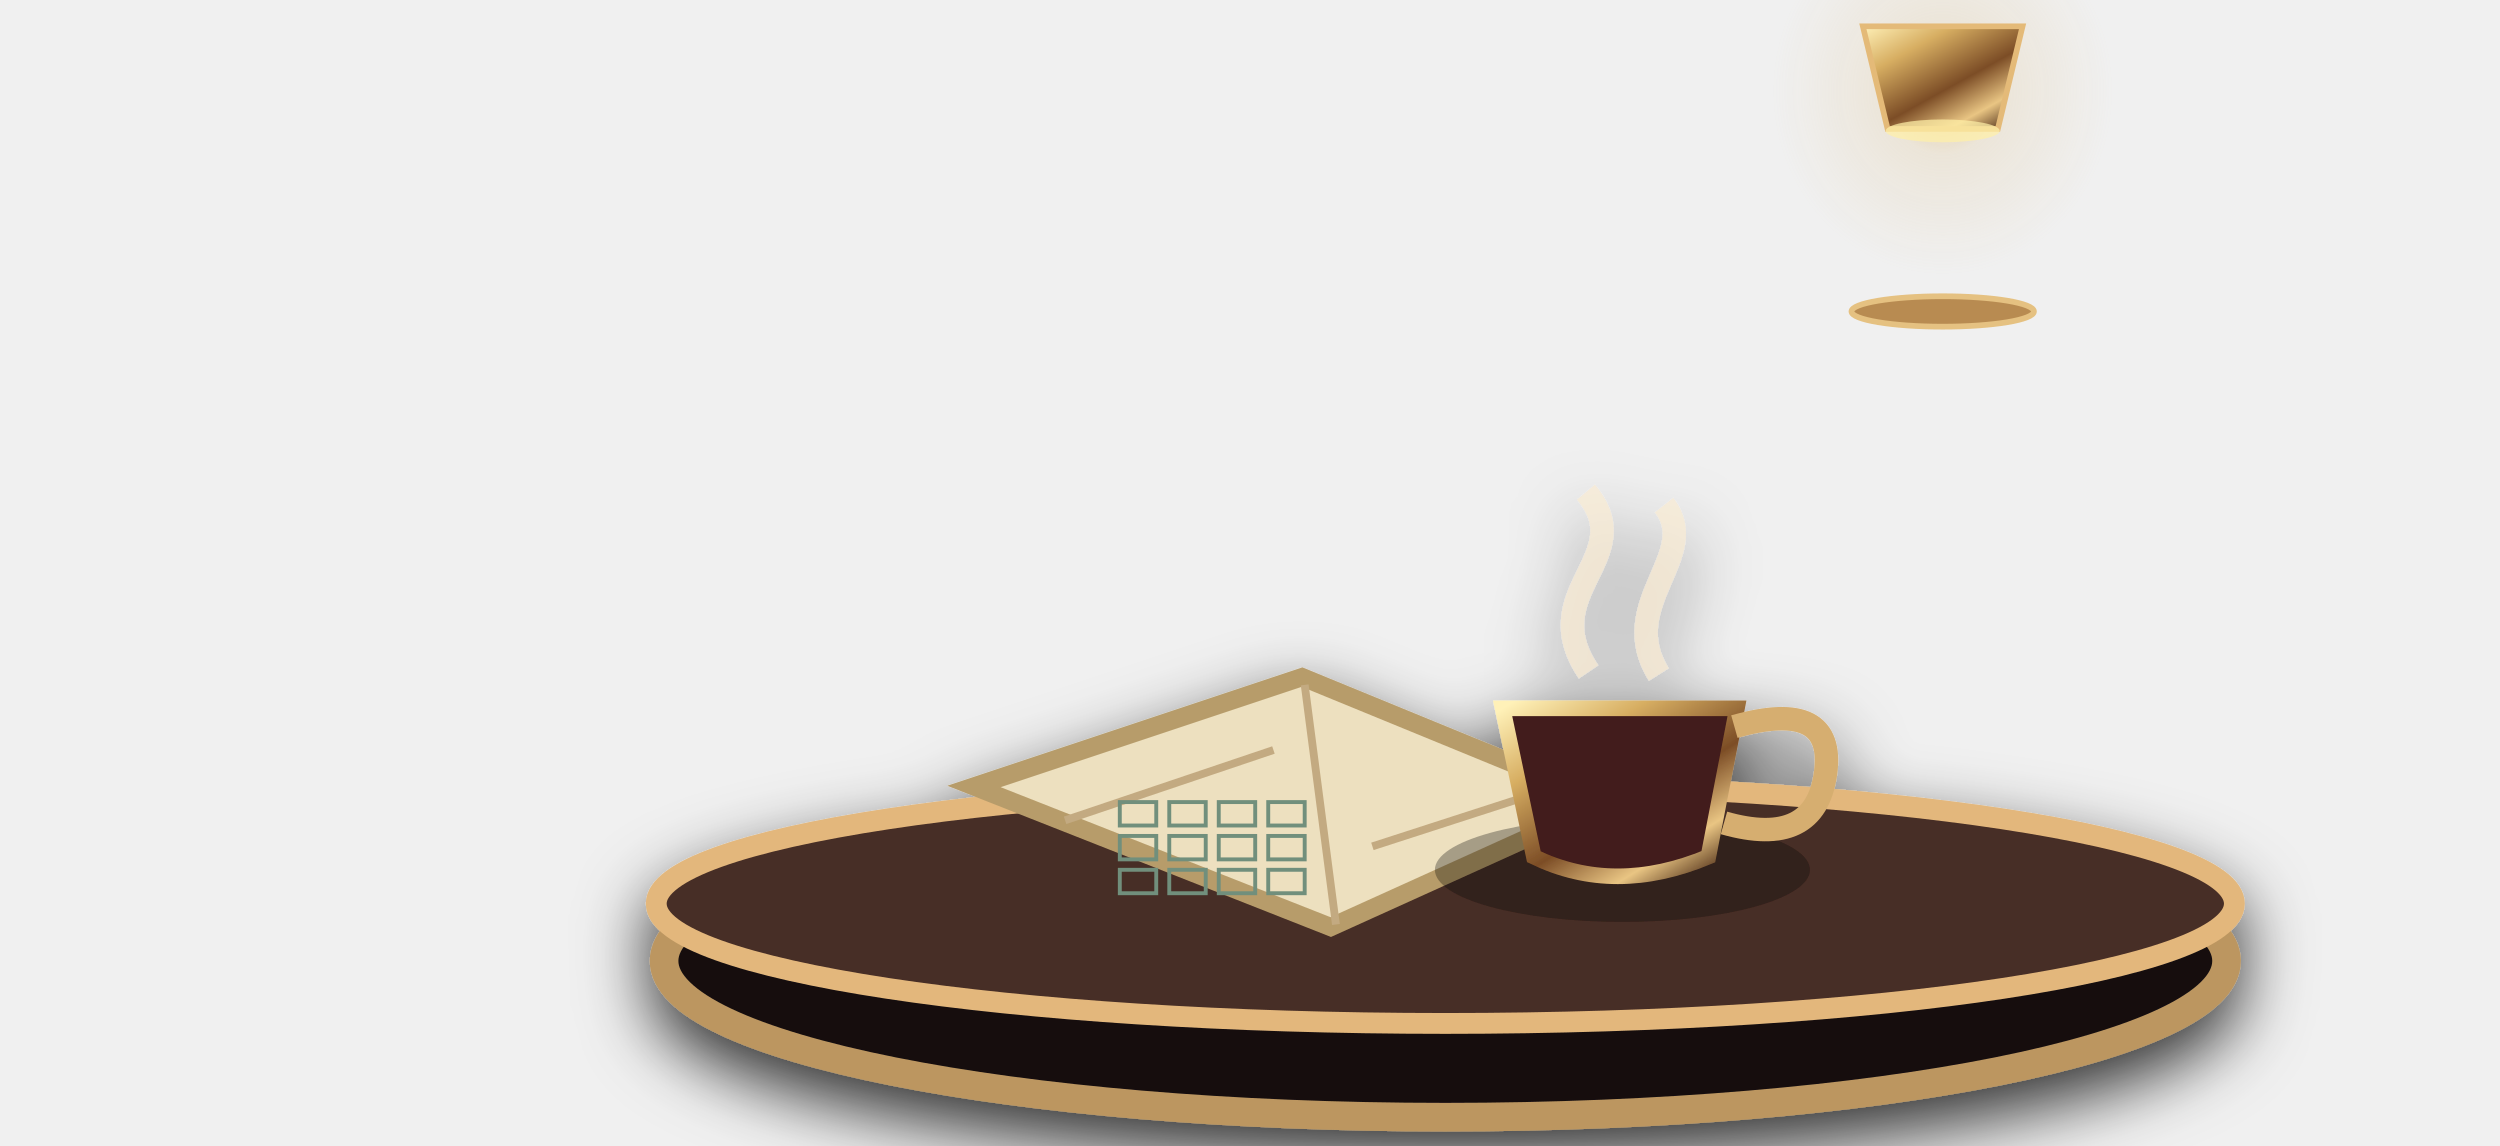
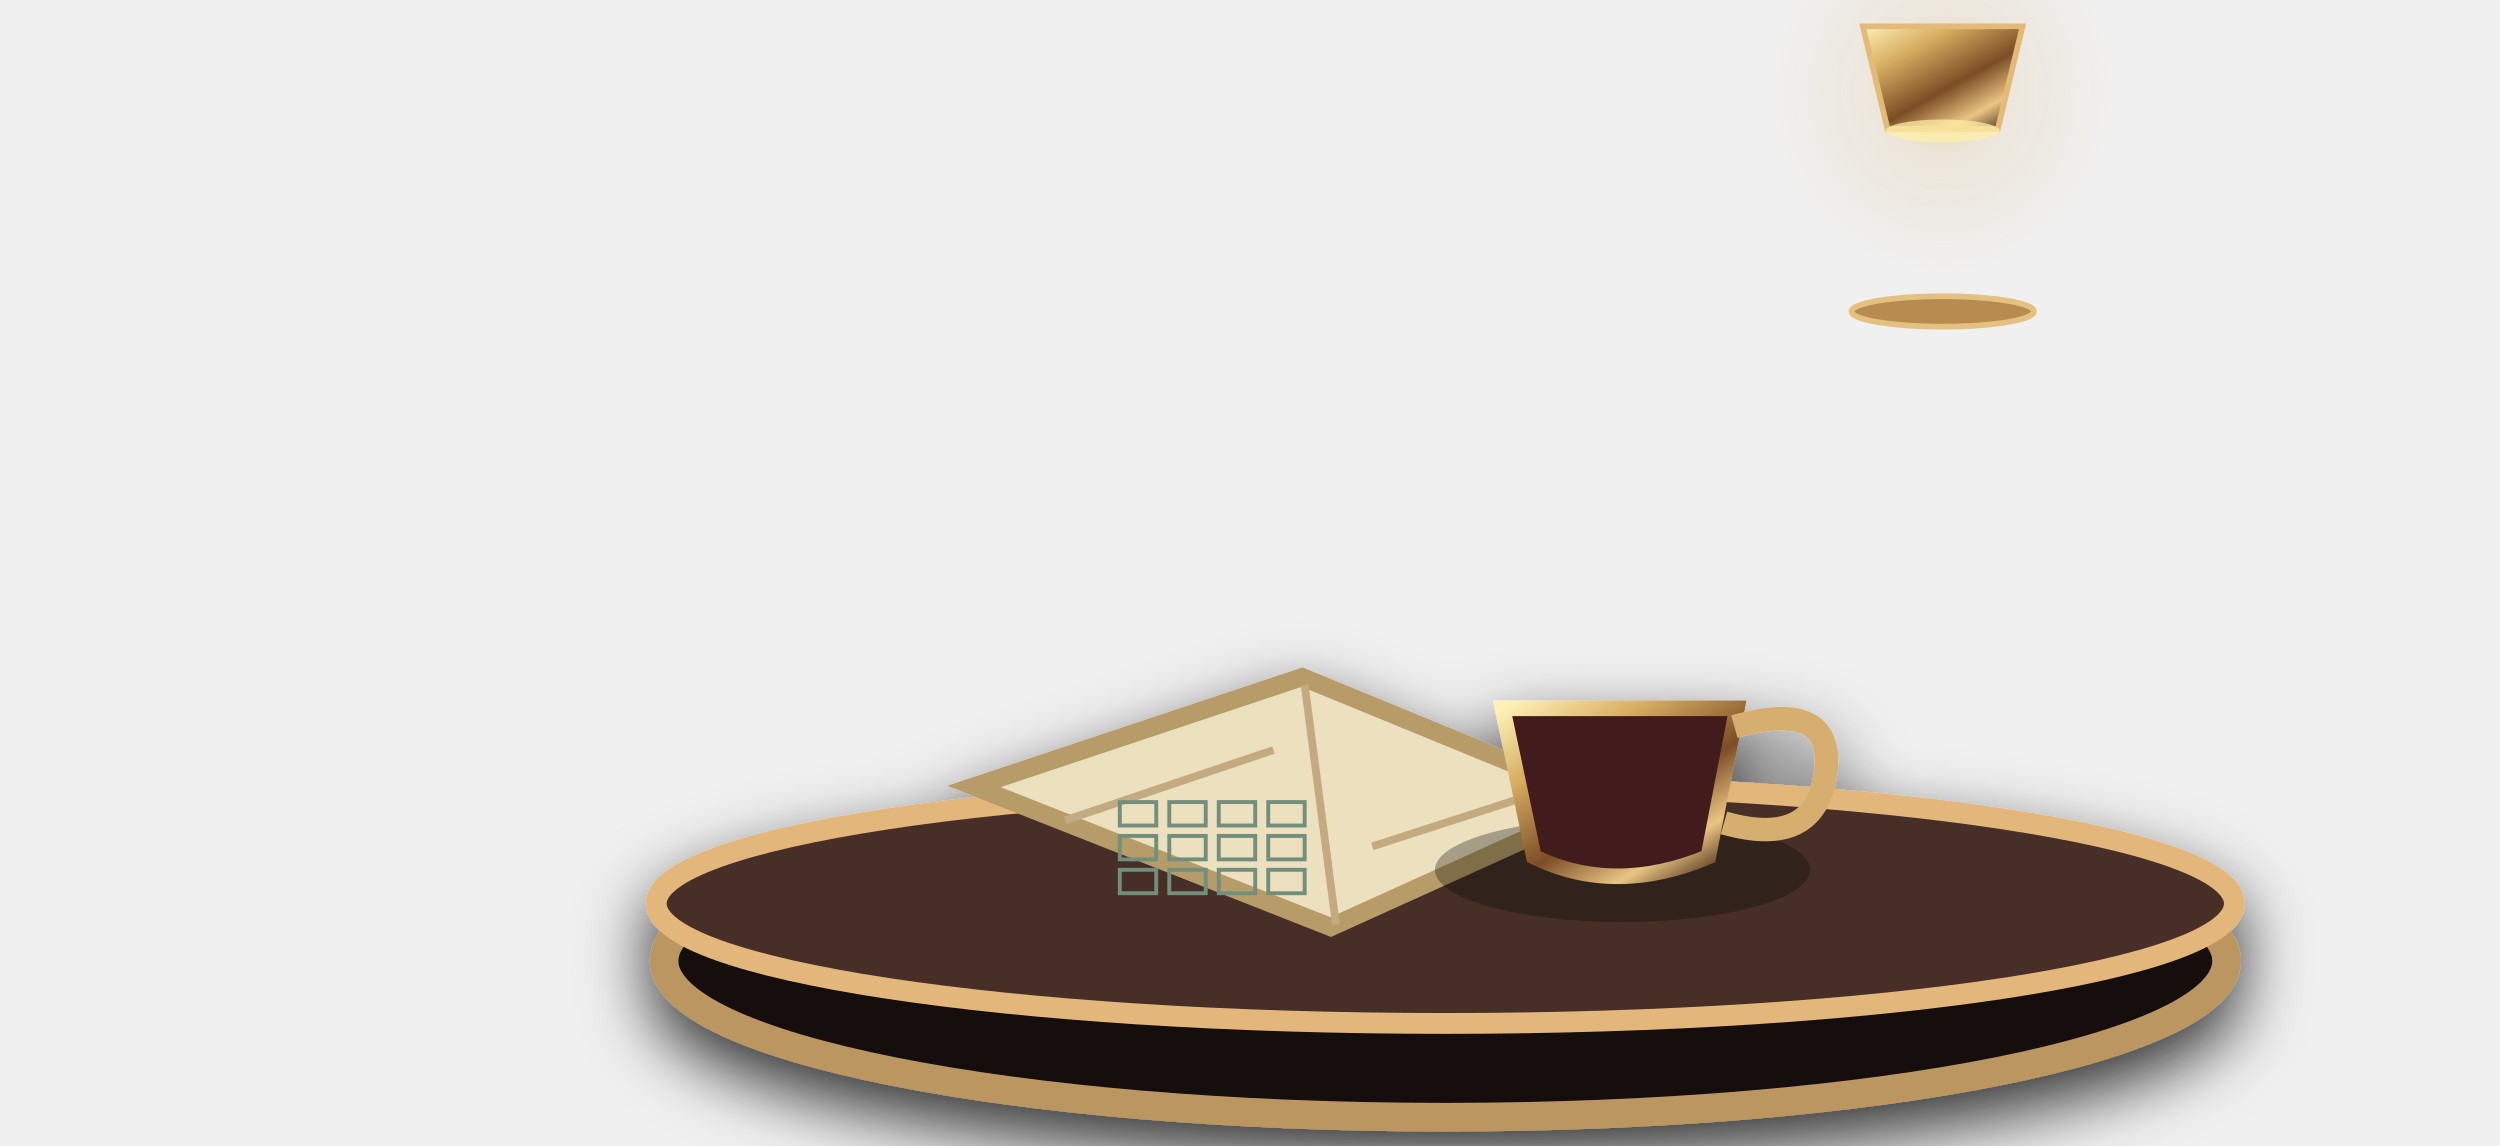
<svg xmlns="http://www.w3.org/2000/svg" width="960" height="440" viewBox="0 0 960 440">
  <defs>
    <linearGradient id="night" x1="0" y1="0" x2="1" y2="1">
      <stop stop-color="#142b30" />
      <stop offset=".52" stop-color="#08131b" />
      <stop offset="1" stop-color="#070d13" />
    </linearGradient>
    <linearGradient id="gold" x1="0" y1="0" x2=".86" y2="1">
      <stop stop-color="#fff1b8" />
      <stop offset=".28" stop-color="#d7ae62" />
      <stop offset=".61" stop-color="#7c4d26" />
      <stop offset=".84" stop-color="#e9c583" />
      <stop offset="1" stop-color="#5f3e23" />
    </linearGradient>
    <linearGradient id="silk" x1="0" y1="0" x2="1" y2="1">
      <stop stop-color="#123e33" />
      <stop offset=".55" stop-color="#07171b" />
      <stop offset="1" stop-color="#020c11" />
    </linearGradient>
    <linearGradient id="paper" x1="0" y1="0" x2="1" y2="1">
      <stop stop-color="#fff9e7" />
      <stop offset=".62" stop-color="#ebd9b6" />
      <stop offset="1" stop-color="#c9b58b" />
    </linearGradient>
    <linearGradient id="obsidian" x1="0" y1="0" x2="1" y2="1">
      <stop stop-color="#495968" />
      <stop offset=".36" stop-color="#14202c" />
      <stop offset=".75" stop-color="#060c15" />
      <stop offset="1" stop-color="#27323a" />
    </linearGradient>
    <radialGradient id="light">
      <stop stop-color="#d7ae62" stop-opacity=".6" />
      <stop offset=".35" stop-color="#d7ae62" stop-opacity=".16" />
      <stop offset="1" stop-color="#d7ae62" stop-opacity="0" />
    </radialGradient>
    <radialGradient id="aura">
      <stop stop-color="#e4baff" stop-opacity=".48" />
      <stop offset=".46" stop-color="#a160da" stop-opacity=".13" />
      <stop offset="1" stop-color="#34163f" stop-opacity="0" />
    </radialGradient>
    <radialGradient id="vignette">
      <stop offset=".37" stop-color="#000000" stop-opacity="0" />
      <stop offset="1" stop-color="#01050a" stop-opacity=".83" />
    </radialGradient>
    <filter id="soft" x="-50%" y="-50%" width="200%" height="200%">
      <feGaussianBlur stdDeviation="21" />
    </filter>
    <filter id="smallglow" x="-70%" y="-70%" width="240%" height="240%">
      <feGaussianBlur stdDeviation="6" />
    </filter>
    <filter id="shadow" x="-40%" y="-40%" width="180%" height="200%">
      <feDropShadow dx="0" dy="11" stdDeviation="13" flood-color="#000000" flood-opacity=".79" />
    </filter>
    <pattern id="grain" width="38" height="38" patternUnits="userSpaceOnUse">
      <path d="M0 35L35 0" fill="none" stroke="#ffffff" stroke-opacity=".045" stroke-width=".8" />
      <circle cx="21" cy="13" r="1" fill="#ffde9a" opacity=".12" />
    </pattern>
  </defs>
  <g transform="translate(746 32) scale(0.73)">
    <ellipse cy="4" rx="90" ry="97" fill="url(#light)" />
    <path d="M-42 -30L42 -30L29 24L-29 24Z" fill="url(#gold)" stroke="#e4ba78" stroke-width="3" />
    <ellipse cy="25" rx="30" ry="6" fill="#fff0a7" opacity=".72" />
    <path d="M0 25V116" stroke="url(#gold)" stroke-width="9" />
    <ellipse cy="120" rx="48" ry="8" fill="#b88b51" stroke="#e5c181" stroke-width="3" />
  </g>
  <g filter="url(#shadow)">
    <ellipse cx="555" cy="369" rx="300" ry="60" fill="#130d10" stroke="#bc9660" stroke-width="11" />
    <ellipse cx="555" cy="347" rx="303" ry="46" fill="#462d25" stroke="#e3b77c" stroke-width="8" />
    <path d="M374 302L500 260L617 308L511 356Z" fill="#ede0bf" stroke="#b79c6a" stroke-width="7" />
    <path d="M501 263L513 355M409 315L489 288M527 325L595 303" stroke="#c3aa81" stroke-width="3" />
    <rect x="430" y="308" width="14" height="9" fill="none" stroke="#718f7c" stroke-width="1.5" />
    <rect x="430" y="321" width="14" height="9" fill="none" stroke="#718f7c" stroke-width="1.5" />
    <rect x="430" y="334" width="14" height="9" fill="none" stroke="#718f7c" stroke-width="1.5" />
    <rect x="449" y="308" width="14" height="9" fill="none" stroke="#718f7c" stroke-width="1.5" />
    <rect x="449" y="321" width="14" height="9" fill="none" stroke="#718f7c" stroke-width="1.5" />
    <rect x="449" y="334" width="14" height="9" fill="none" stroke="#718f7c" stroke-width="1.5" />
    <rect x="468" y="308" width="14" height="9" fill="none" stroke="#718f7c" stroke-width="1.5" />
    <rect x="468" y="321" width="14" height="9" fill="none" stroke="#718f7c" stroke-width="1.5" />
    <rect x="468" y="334" width="14" height="9" fill="none" stroke="#718f7c" stroke-width="1.5" />
    <rect x="487" y="308" width="14" height="9" fill="none" stroke="#718f7c" stroke-width="1.5" />
    <rect x="487" y="321" width="14" height="9" fill="none" stroke="#718f7c" stroke-width="1.5" />
    <rect x="487" y="334" width="14" height="9" fill="none" stroke="#718f7c" stroke-width="1.5" />
    <g transform="translate(602 272)">
      <ellipse cx="21" cy="62" rx="72" ry="20" fill="#000" opacity=".3" />
      <path d="M-25 0H65L54 57Q18 72 -13 57Z" fill="#421b1b" stroke="url(#gold)" stroke-width="6" />
      <path d="M64 7Q103 -4 99 25T60 44" fill="none" stroke="#d6ae70" stroke-width="9" />
-       <path d="M8 -14C-13 -45 28 -58 7 -83M35 -13C18 -40 52 -59 37 -78" fill="none" stroke="#f9e7ca" opacity=".56" stroke-width="9" />
    </g>
  </g>
</svg>
